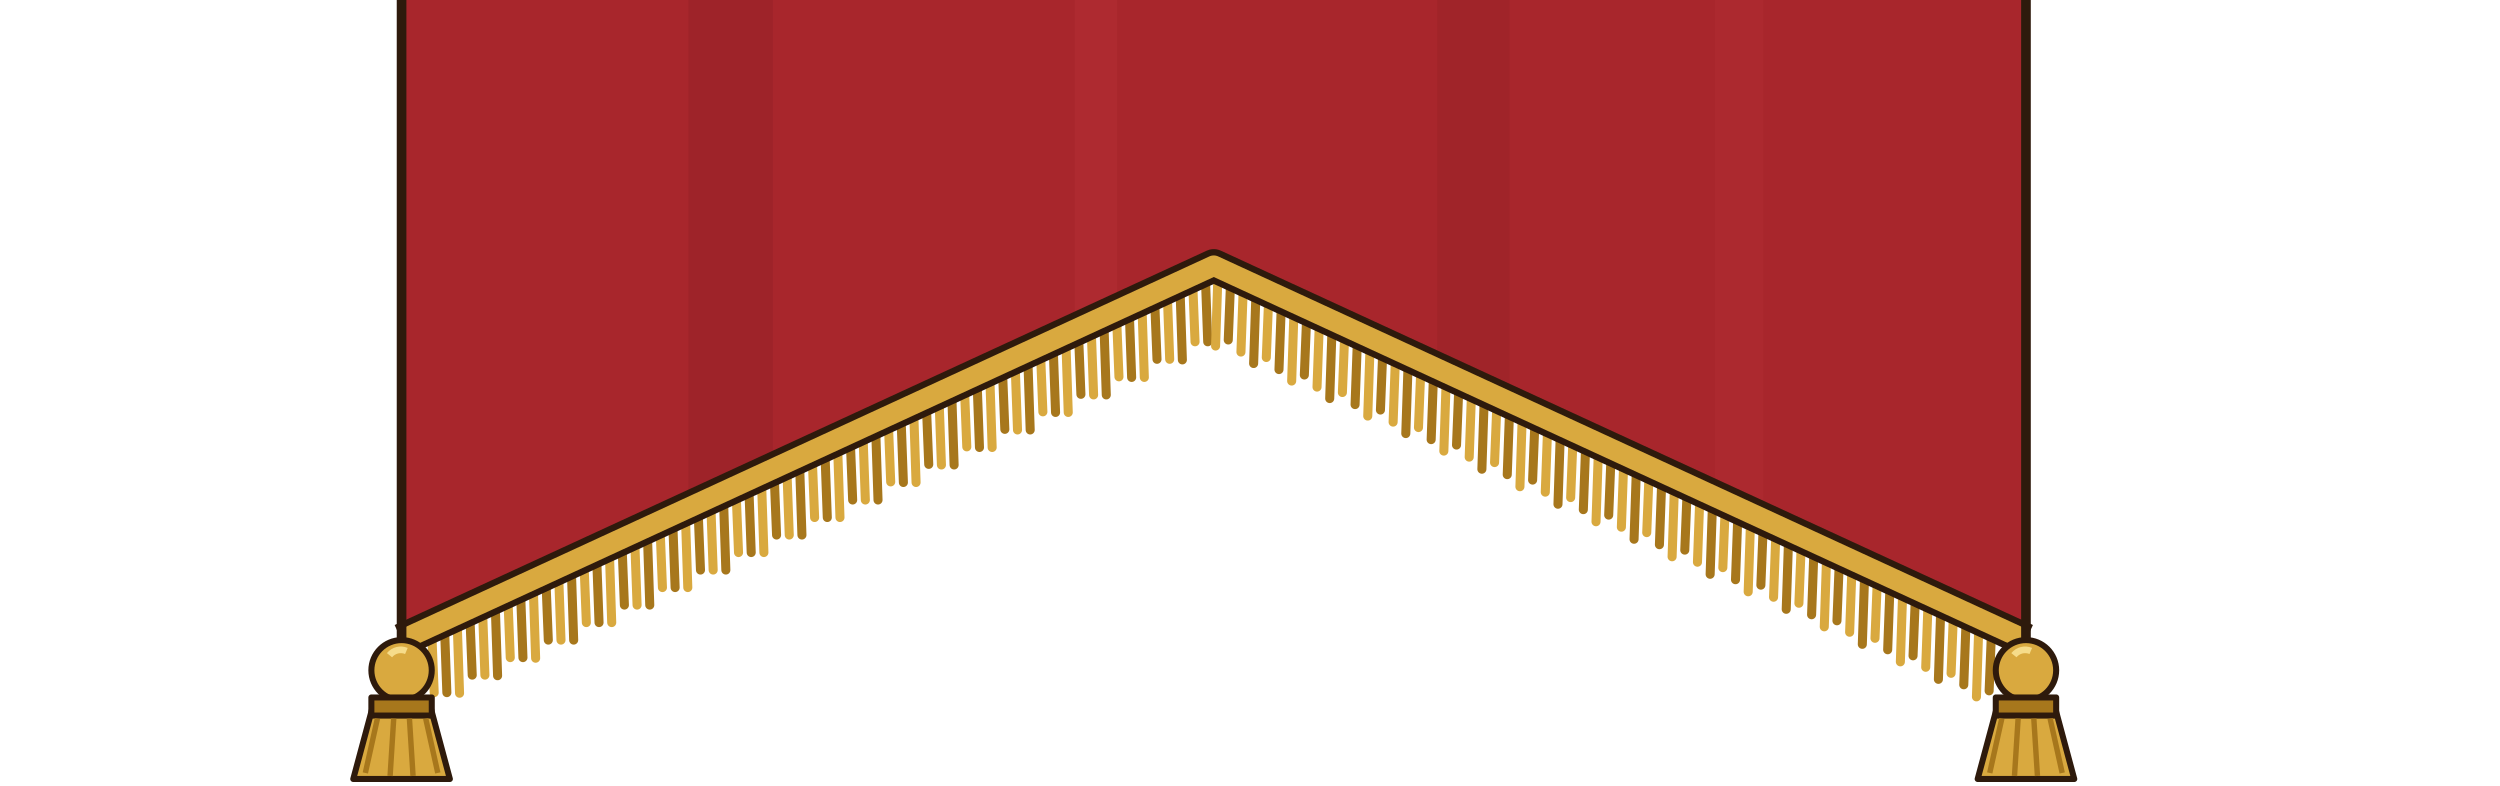
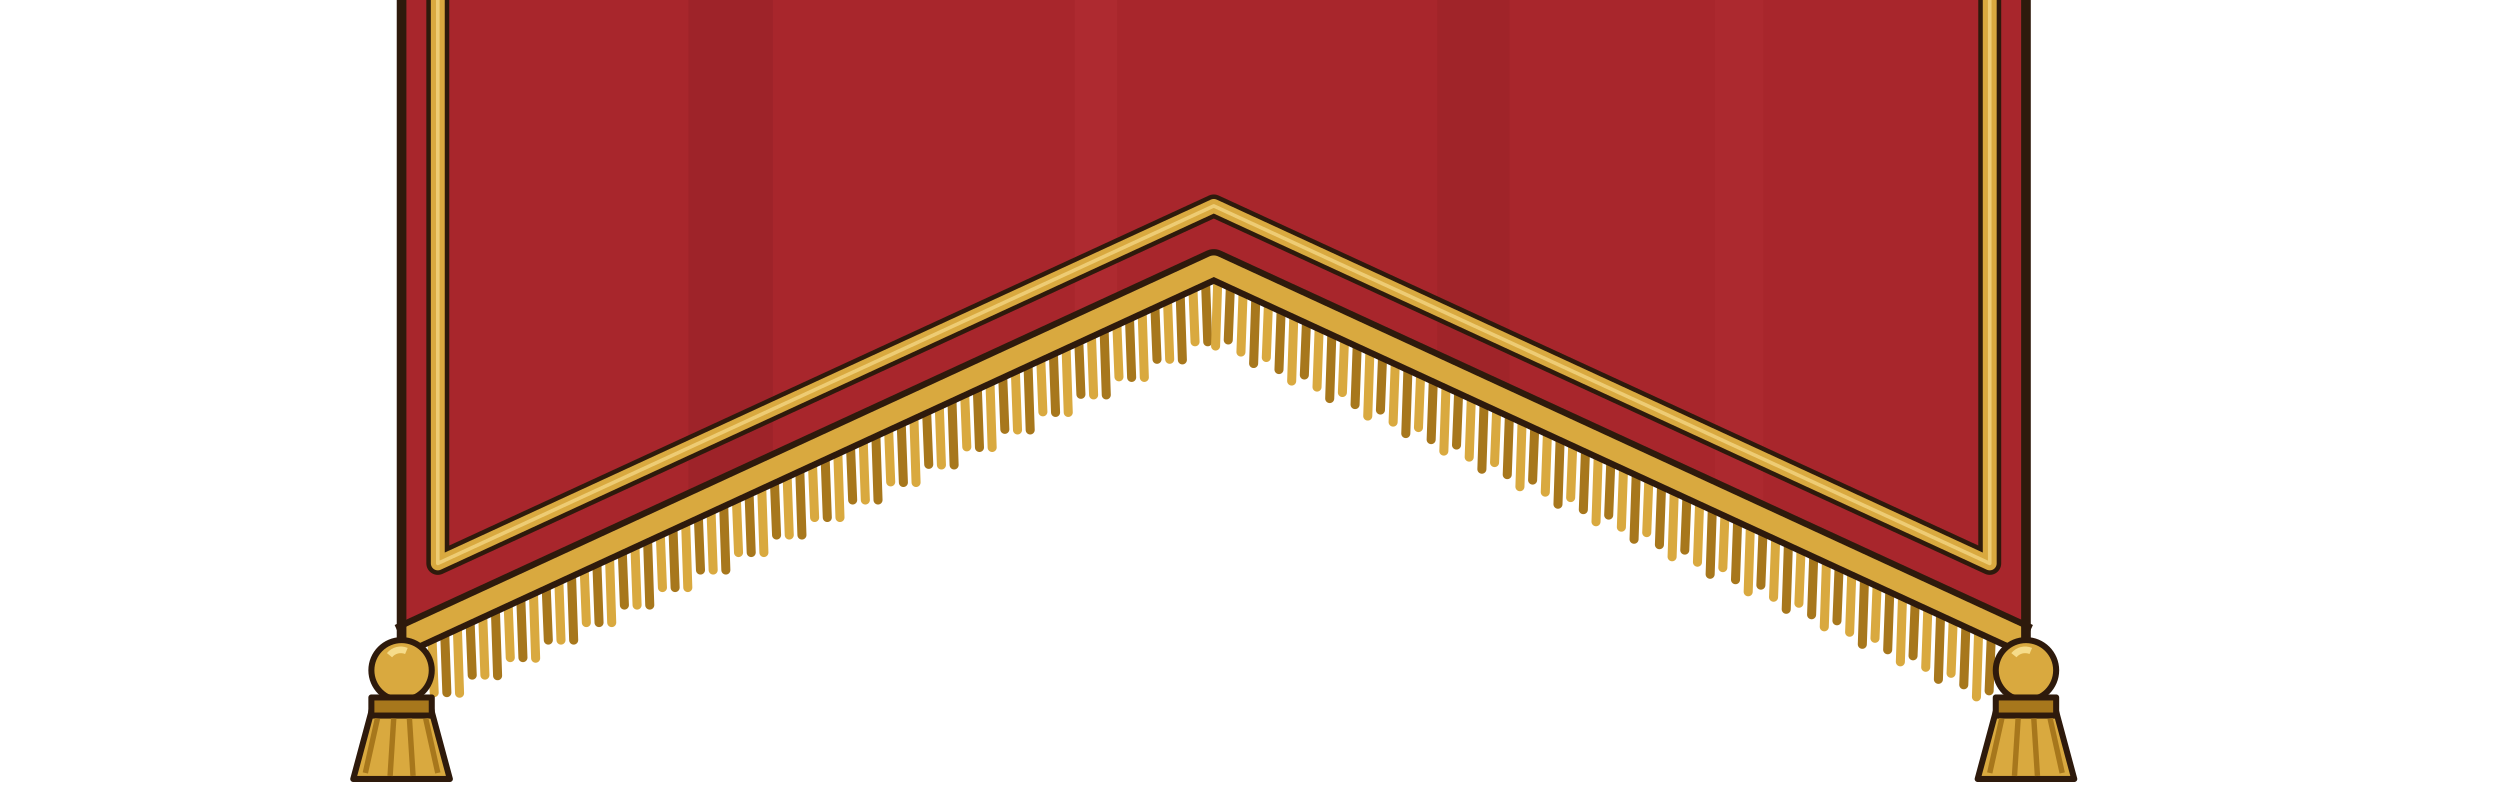
<svg xmlns="http://www.w3.org/2000/svg" viewBox="0 0 414 130">
  <defs>
    <clipPath id="c">
      <path d="M66.5,0H335.5V106L201,44L66.5,106Z" />
    </clipPath>
  </defs>
  <g>
    <path d="M71.5,104.7l0.4,10" stroke="#d9a93f" stroke-width="1.5" stroke-linecap="round" />
    <path d="M73.6,103.7l0.4,11" stroke="#a7771c" stroke-width="1.5" stroke-linecap="round" />
    <path d="M75.7,102.8l0.4,12" stroke="#d9a93f" stroke-width="1.5" stroke-linecap="round" />
    <path d="M77.8,101.8l0.4,10" stroke="#a7771c" stroke-width="1.5" stroke-linecap="round" />
    <path d="M79.9,100.8l0.4,11" stroke="#d9a93f" stroke-width="1.5" stroke-linecap="round" />
    <path d="M82.0,99.9l0.4,12" stroke="#a7771c" stroke-width="1.5" stroke-linecap="round" />
    <path d="M84.1,98.9l0.4,10" stroke="#d9a93f" stroke-width="1.5" stroke-linecap="round" />
    <path d="M86.2,97.9l0.4,11" stroke="#a7771c" stroke-width="1.5" stroke-linecap="round" />
    <path d="M88.3,97.0l0.4,12" stroke="#d9a93f" stroke-width="1.5" stroke-linecap="round" />
    <path d="M90.4,96.0l0.4,10" stroke="#a7771c" stroke-width="1.5" stroke-linecap="round" />
    <path d="M92.5,95.0l0.4,11" stroke="#d9a93f" stroke-width="1.5" stroke-linecap="round" />
    <path d="M94.6,94.0l0.4,12" stroke="#a7771c" stroke-width="1.5" stroke-linecap="round" />
    <path d="M96.7,93.1l0.4,10" stroke="#d9a93f" stroke-width="1.5" stroke-linecap="round" />
    <path d="M98.8,92.1l0.4,11" stroke="#a7771c" stroke-width="1.5" stroke-linecap="round" />
    <path d="M100.9,91.1l0.4,12" stroke="#d9a93f" stroke-width="1.5" stroke-linecap="round" />
    <path d="M103.0,90.2l0.4,10" stroke="#a7771c" stroke-width="1.5" stroke-linecap="round" />
    <path d="M105.1,89.2l0.4,11" stroke="#d9a93f" stroke-width="1.5" stroke-linecap="round" />
    <path d="M107.2,88.2l0.4,12" stroke="#a7771c" stroke-width="1.5" stroke-linecap="round" />
    <path d="M109.3,87.3l0.4,10" stroke="#d9a93f" stroke-width="1.5" stroke-linecap="round" />
    <path d="M111.4,86.3l0.4,11" stroke="#a7771c" stroke-width="1.5" stroke-linecap="round" />
    <path d="M113.5,85.3l0.4,12" stroke="#d9a93f" stroke-width="1.5" stroke-linecap="round" />
    <path d="M115.6,84.4l0.4,10" stroke="#a7771c" stroke-width="1.5" stroke-linecap="round" />
    <path d="M117.7,83.4l0.4,11" stroke="#d9a93f" stroke-width="1.5" stroke-linecap="round" />
    <path d="M119.8,82.4l0.4,12" stroke="#a7771c" stroke-width="1.5" stroke-linecap="round" />
    <path d="M121.9,81.5l0.4,10" stroke="#d9a93f" stroke-width="1.5" stroke-linecap="round" />
    <path d="M124.0,80.5l0.4,11" stroke="#a7771c" stroke-width="1.5" stroke-linecap="round" />
    <path d="M126.1,79.5l0.4,12" stroke="#d9a93f" stroke-width="1.5" stroke-linecap="round" />
    <path d="M128.2,78.6l0.4,10" stroke="#a7771c" stroke-width="1.5" stroke-linecap="round" />
    <path d="M130.3,77.6l0.4,11" stroke="#d9a93f" stroke-width="1.5" stroke-linecap="round" />
    <path d="M132.4,76.6l0.4,12" stroke="#a7771c" stroke-width="1.5" stroke-linecap="round" />
    <path d="M134.5,75.7l0.4,10" stroke="#d9a93f" stroke-width="1.5" stroke-linecap="round" />
    <path d="M136.6,74.7l0.4,11" stroke="#a7771c" stroke-width="1.5" stroke-linecap="round" />
    <path d="M138.7,73.7l0.4,12" stroke="#d9a93f" stroke-width="1.5" stroke-linecap="round" />
    <path d="M140.8,72.8l0.4,10" stroke="#a7771c" stroke-width="1.5" stroke-linecap="round" />
    <path d="M142.9,71.8l0.4,11" stroke="#d9a93f" stroke-width="1.5" stroke-linecap="round" />
    <path d="M145.0,70.8l0.4,12" stroke="#a7771c" stroke-width="1.5" stroke-linecap="round" />
    <path d="M147.1,69.8l0.4,10" stroke="#d9a93f" stroke-width="1.5" stroke-linecap="round" />
    <path d="M149.2,68.9l0.4,11" stroke="#a7771c" stroke-width="1.5" stroke-linecap="round" />
    <path d="M151.3,67.9l0.4,12" stroke="#d9a93f" stroke-width="1.5" stroke-linecap="round" />
    <path d="M153.4,66.9l0.4,10" stroke="#a7771c" stroke-width="1.5" stroke-linecap="round" />
    <path d="M155.5,66.0l0.4,11" stroke="#d9a93f" stroke-width="1.5" stroke-linecap="round" />
    <path d="M157.6,65.0l0.4,12" stroke="#a7771c" stroke-width="1.5" stroke-linecap="round" />
    <path d="M159.7,64.0l0.4,10" stroke="#d9a93f" stroke-width="1.5" stroke-linecap="round" />
    <path d="M161.8,63.1l0.4,11" stroke="#a7771c" stroke-width="1.5" stroke-linecap="round" />
    <path d="M163.9,62.1l0.4,12" stroke="#d9a93f" stroke-width="1.5" stroke-linecap="round" />
    <path d="M166.0,61.1l0.4,10" stroke="#a7771c" stroke-width="1.5" stroke-linecap="round" />
    <path d="M168.1,60.2l0.4,11" stroke="#d9a93f" stroke-width="1.5" stroke-linecap="round" />
    <path d="M170.2,59.2l0.4,12" stroke="#a7771c" stroke-width="1.5" stroke-linecap="round" />
    <path d="M172.3,58.2l0.4,10" stroke="#d9a93f" stroke-width="1.5" stroke-linecap="round" />
    <path d="M174.4,57.3l0.4,11" stroke="#a7771c" stroke-width="1.5" stroke-linecap="round" />
    <path d="M176.5,56.3l0.4,12" stroke="#d9a93f" stroke-width="1.5" stroke-linecap="round" />
    <path d="M178.6,55.3l0.4,10" stroke="#a7771c" stroke-width="1.5" stroke-linecap="round" />
    <path d="M180.7,54.4l0.4,11" stroke="#d9a93f" stroke-width="1.5" stroke-linecap="round" />
    <path d="M182.8,53.4l0.4,12" stroke="#a7771c" stroke-width="1.5" stroke-linecap="round" />
    <path d="M184.9,52.4l0.4,10" stroke="#d9a93f" stroke-width="1.5" stroke-linecap="round" />
    <path d="M187.0,51.5l0.4,11" stroke="#a7771c" stroke-width="1.5" stroke-linecap="round" />
    <path d="M189.1,50.5l0.4,12" stroke="#d9a93f" stroke-width="1.5" stroke-linecap="round" />
    <path d="M191.2,49.5l0.4,10" stroke="#a7771c" stroke-width="1.5" stroke-linecap="round" />
    <path d="M193.3,48.5l0.4,11" stroke="#d9a93f" stroke-width="1.5" stroke-linecap="round" />
    <path d="M195.4,47.6l0.4,12" stroke="#a7771c" stroke-width="1.5" stroke-linecap="round" />
    <path d="M197.5,46.6l0.4,10" stroke="#d9a93f" stroke-width="1.5" stroke-linecap="round" />
    <path d="M199.6,45.6l0.4,11" stroke="#a7771c" stroke-width="1.5" stroke-linecap="round" />
    <path d="M201.7,45.3l-0.4,12" stroke="#d9a93f" stroke-width="1.5" stroke-linecap="round" />
    <path d="M203.8,46.3l-0.4,10" stroke="#a7771c" stroke-width="1.5" stroke-linecap="round" />
    <path d="M205.9,47.3l-0.4,11" stroke="#d9a93f" stroke-width="1.5" stroke-linecap="round" />
    <path d="M208.0,48.2l-0.4,12" stroke="#a7771c" stroke-width="1.5" stroke-linecap="round" />
    <path d="M210.1,49.2l-0.4,10" stroke="#d9a93f" stroke-width="1.5" stroke-linecap="round" />
    <path d="M212.2,50.2l-0.4,11" stroke="#a7771c" stroke-width="1.5" stroke-linecap="round" />
    <path d="M214.3,51.1l-0.4,12" stroke="#d9a93f" stroke-width="1.5" stroke-linecap="round" />
    <path d="M216.4,52.1l-0.4,10" stroke="#a7771c" stroke-width="1.5" stroke-linecap="round" />
    <path d="M218.5,53.1l-0.4,11" stroke="#d9a93f" stroke-width="1.5" stroke-linecap="round" />
    <path d="M220.6,54.0l-0.4,12" stroke="#a7771c" stroke-width="1.5" stroke-linecap="round" />
    <path d="M222.7,55.0l-0.4,10" stroke="#d9a93f" stroke-width="1.5" stroke-linecap="round" />
    <path d="M224.8,56.0l-0.4,11" stroke="#a7771c" stroke-width="1.5" stroke-linecap="round" />
    <path d="M226.9,56.9l-0.4,12" stroke="#d9a93f" stroke-width="1.5" stroke-linecap="round" />
    <path d="M229.0,57.9l-0.4,10" stroke="#a7771c" stroke-width="1.5" stroke-linecap="round" />
    <path d="M231.1,58.9l-0.4,11" stroke="#d9a93f" stroke-width="1.5" stroke-linecap="round" />
    <path d="M233.2,59.8l-0.4,12" stroke="#a7771c" stroke-width="1.5" stroke-linecap="round" />
    <path d="M235.3,60.8l-0.4,10" stroke="#d9a93f" stroke-width="1.5" stroke-linecap="round" />
    <path d="M237.4,61.8l-0.4,11" stroke="#a7771c" stroke-width="1.5" stroke-linecap="round" />
    <path d="M239.5,62.7l-0.4,12" stroke="#d9a93f" stroke-width="1.5" stroke-linecap="round" />
    <path d="M241.6,63.7l-0.4,10" stroke="#a7771c" stroke-width="1.5" stroke-linecap="round" />
    <path d="M243.7,64.7l-0.4,11" stroke="#d9a93f" stroke-width="1.5" stroke-linecap="round" />
    <path d="M245.8,65.7l-0.4,12" stroke="#a7771c" stroke-width="1.5" stroke-linecap="round" />
    <path d="M247.9,66.6l-0.4,10" stroke="#d9a93f" stroke-width="1.5" stroke-linecap="round" />
    <path d="M250.0,67.6l-0.4,11" stroke="#a7771c" stroke-width="1.5" stroke-linecap="round" />
    <path d="M252.1,68.6l-0.4,12" stroke="#d9a93f" stroke-width="1.5" stroke-linecap="round" />
    <path d="M254.2,69.5l-0.4,10" stroke="#a7771c" stroke-width="1.5" stroke-linecap="round" />
    <path d="M256.3,70.5l-0.4,11" stroke="#d9a93f" stroke-width="1.5" stroke-linecap="round" />
    <path d="M258.4,71.5l-0.4,12" stroke="#a7771c" stroke-width="1.5" stroke-linecap="round" />
    <path d="M260.5,72.4l-0.4,10" stroke="#d9a93f" stroke-width="1.5" stroke-linecap="round" />
    <path d="M262.6,73.4l-0.4,11" stroke="#a7771c" stroke-width="1.5" stroke-linecap="round" />
    <path d="M264.7,74.4l-0.4,12" stroke="#d9a93f" stroke-width="1.5" stroke-linecap="round" />
    <path d="M266.8,75.3l-0.4,10" stroke="#a7771c" stroke-width="1.5" stroke-linecap="round" />
    <path d="M268.9,76.3l-0.4,11" stroke="#d9a93f" stroke-width="1.5" stroke-linecap="round" />
    <path d="M271.0,77.3l-0.4,12" stroke="#a7771c" stroke-width="1.5" stroke-linecap="round" />
    <path d="M273.1,78.2l-0.4,10" stroke="#d9a93f" stroke-width="1.5" stroke-linecap="round" />
    <path d="M275.2,79.2l-0.4,11" stroke="#a7771c" stroke-width="1.5" stroke-linecap="round" />
    <path d="M277.3,80.2l-0.4,12" stroke="#d9a93f" stroke-width="1.5" stroke-linecap="round" />
    <path d="M279.4,81.1l-0.4,10" stroke="#a7771c" stroke-width="1.5" stroke-linecap="round" />
    <path d="M281.5,82.1l-0.4,11" stroke="#d9a93f" stroke-width="1.5" stroke-linecap="round" />
    <path d="M283.6,83.1l-0.4,12" stroke="#a7771c" stroke-width="1.5" stroke-linecap="round" />
    <path d="M285.7,84.0l-0.4,10" stroke="#d9a93f" stroke-width="1.5" stroke-linecap="round" />
    <path d="M287.8,85.0l-0.4,11" stroke="#a7771c" stroke-width="1.5" stroke-linecap="round" />
    <path d="M289.9,86.0l-0.4,12" stroke="#d9a93f" stroke-width="1.5" stroke-linecap="round" />
    <path d="M292.0,86.9l-0.4,10" stroke="#a7771c" stroke-width="1.5" stroke-linecap="round" />
    <path d="M294.1,87.9l-0.4,11" stroke="#d9a93f" stroke-width="1.5" stroke-linecap="round" />
    <path d="M296.2,88.9l-0.4,12" stroke="#a7771c" stroke-width="1.5" stroke-linecap="round" />
    <path d="M298.3,89.9l-0.4,10" stroke="#d9a93f" stroke-width="1.5" stroke-linecap="round" />
    <path d="M300.4,90.8l-0.4,11" stroke="#a7771c" stroke-width="1.5" stroke-linecap="round" />
    <path d="M302.5,91.8l-0.4,12" stroke="#d9a93f" stroke-width="1.5" stroke-linecap="round" />
    <path d="M304.6,92.8l-0.4,10" stroke="#a7771c" stroke-width="1.5" stroke-linecap="round" />
    <path d="M306.7,93.7l-0.4,11" stroke="#d9a93f" stroke-width="1.5" stroke-linecap="round" />
    <path d="M308.8,94.7l-0.4,12" stroke="#a7771c" stroke-width="1.5" stroke-linecap="round" />
    <path d="M310.9,95.7l-0.4,10" stroke="#d9a93f" stroke-width="1.5" stroke-linecap="round" />
    <path d="M313.0,96.6l-0.4,11" stroke="#a7771c" stroke-width="1.5" stroke-linecap="round" />
    <path d="M315.1,97.6l-0.4,12" stroke="#d9a93f" stroke-width="1.5" stroke-linecap="round" />
    <path d="M317.2,98.6l-0.4,10" stroke="#a7771c" stroke-width="1.5" stroke-linecap="round" />
    <path d="M319.3,99.5l-0.4,11" stroke="#d9a93f" stroke-width="1.5" stroke-linecap="round" />
    <path d="M321.4,100.5l-0.4,12" stroke="#a7771c" stroke-width="1.5" stroke-linecap="round" />
    <path d="M323.5,101.5l-0.4,10" stroke="#d9a93f" stroke-width="1.5" stroke-linecap="round" />
    <path d="M325.6,102.4l-0.4,11" stroke="#a7771c" stroke-width="1.5" stroke-linecap="round" />
    <path d="M327.7,103.4l-0.4,12" stroke="#d9a93f" stroke-width="1.5" stroke-linecap="round" />
    <path d="M329.8,104.4l-0.4,10" stroke="#a7771c" stroke-width="1.5" stroke-linecap="round" />
  </g>
  <path d="M66.5,0H335.5V106L201,44L66.5,106Z" fill="#a8262c" />
  <g clip-path="url(#c)">
    <rect x="114" y="0" width="14" height="130" fill="#8c1d23" opacity="0.35" />
    <rect x="178" y="0" width="7" height="130" fill="#c0363a" opacity="0.25" />
    <rect x="238" y="0" width="12" height="130" fill="#8c1d23" opacity="0.3" />
    <rect x="284" y="0" width="8" height="130" fill="#c0363a" opacity="0.2" />
  </g>
+   <path d="M72.5,0V93.3L201,34.1L329.5,93.3V0" fill="none" stroke="#2e1a0c" stroke-width="3.8" stroke-linejoin="round" />
+   <path d="M72.5,0V93.3L201,34.1L329.5,93.3V0" fill="none" stroke="#d9a93f" stroke-width="2.3" stroke-linejoin="round" />
+   <path d="M72.5,0V93.3L201,34.1L329.5,93.3V0" fill="none" stroke="#f6dc8a" stroke-width=".6" stroke-linejoin="round" opacity=".7" />
  <path d="M66.5,106L201,44L335.5,106" fill="none" stroke="#2e1a0c" stroke-width="5.5" stroke-linejoin="round" />
  <path d="M66.5,106L201,44L335.5,106" fill="none" stroke="#d9a93f" stroke-width="3.4" stroke-linejoin="round" />
  <path d="M66.5,0V106M335.5,0V106" stroke="#2e1a0c" stroke-width="1.6" />
  <g stroke="#2e1a0c" stroke-width="1" stroke-linejoin="round">
    <circle cx="66.5" cy="111" r="5" fill="#d9a93f" />
    <path d="M62.0,116H71.0L74.5,129H58.5Z" fill="#d9a93f" />
    <rect x="61.5" y="115.5" width="10" height="3" fill="#a7771c" />
  </g>
  <path d="M62.5,119l-2,9M65.2,119l-.6,9.5M67.8,119l.6,9.5M70.5,119l2,9" stroke="#a7771c" stroke-width=".9" />
  <path d="M64.5,108.5a2.4,2.4 0 0 1 2.8,-.7" fill="none" stroke="#f6dc8a" stroke-width="1.1" />
  <g stroke="#2e1a0c" stroke-width="1" stroke-linejoin="round">
    <circle cx="335.5" cy="111" r="5" fill="#d9a93f" />
    <path d="M331.0,116H340.0L343.5,129H327.5Z" fill="#d9a93f" />
    <rect x="330.5" y="115.5" width="10" height="3" fill="#a7771c" />
  </g>
  <path d="M331.5,119l-2,9M334.2,119l-.6,9.5M336.8,119l.6,9.5M339.5,119l2,9" stroke="#a7771c" stroke-width=".9" />
  <path d="M333.5,108.5a2.4,2.4 0 0 1 2.8,-.7" fill="none" stroke="#f6dc8a" stroke-width="1.1" />
</svg>
